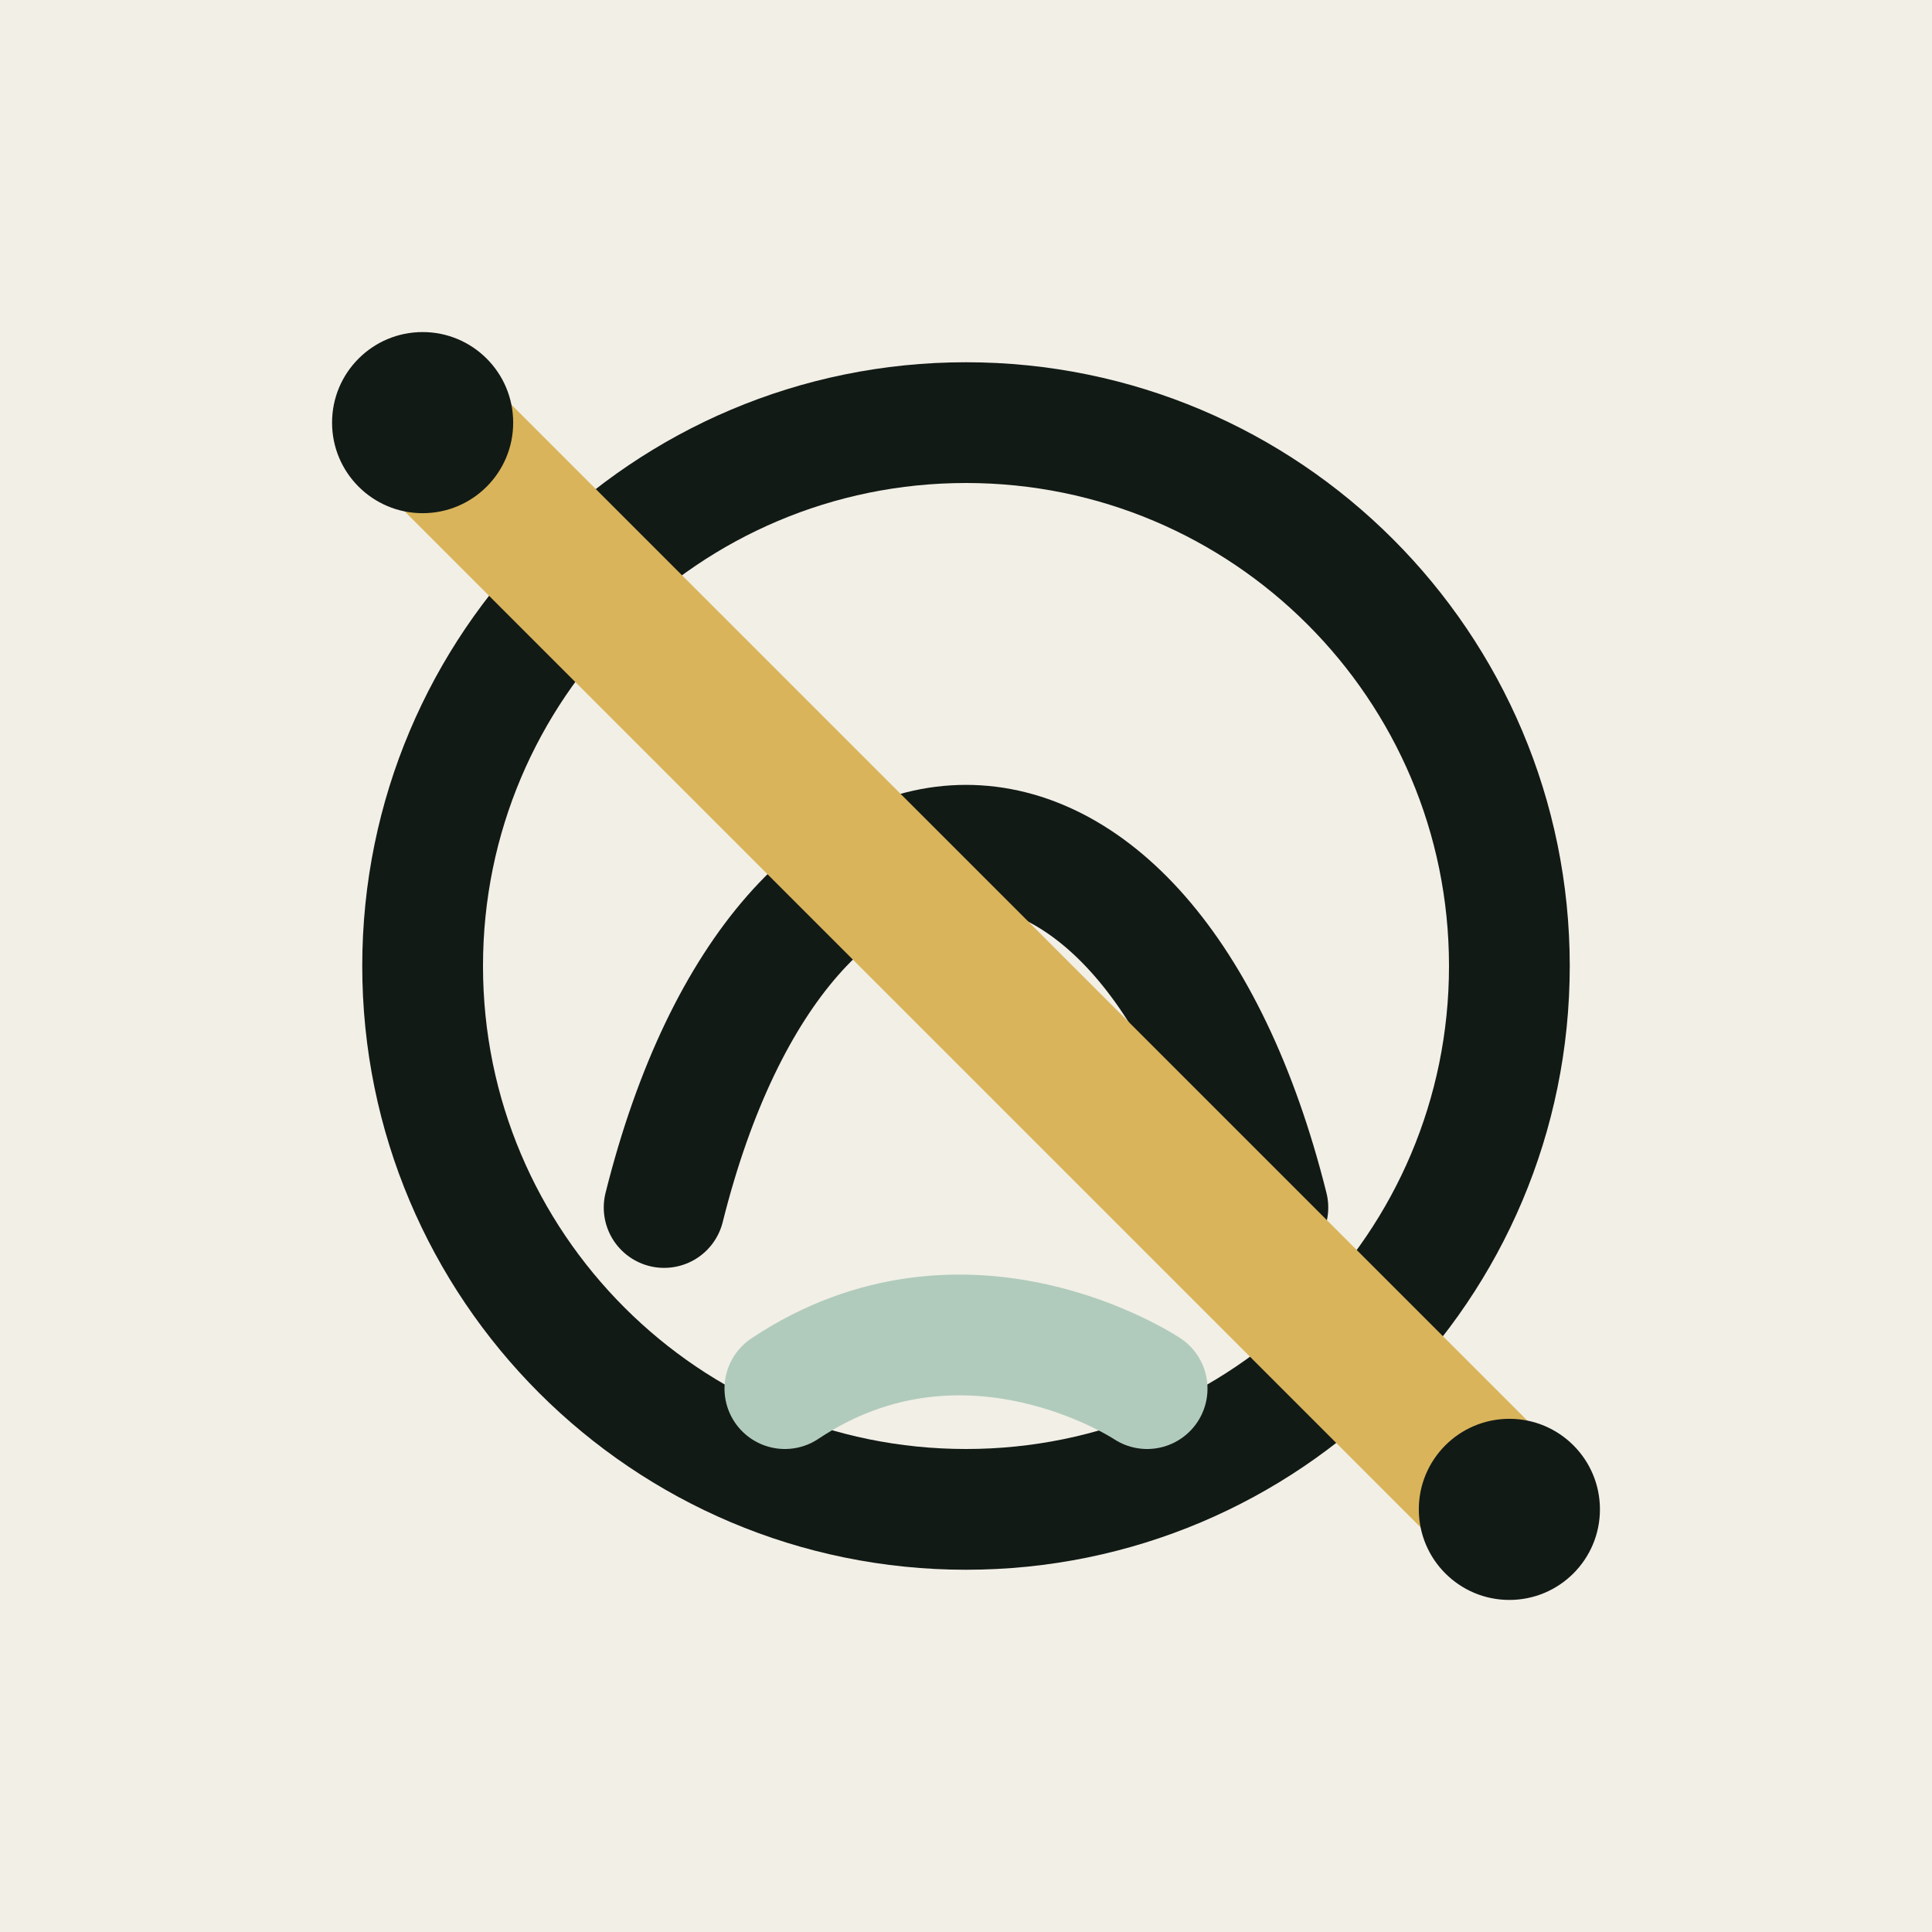
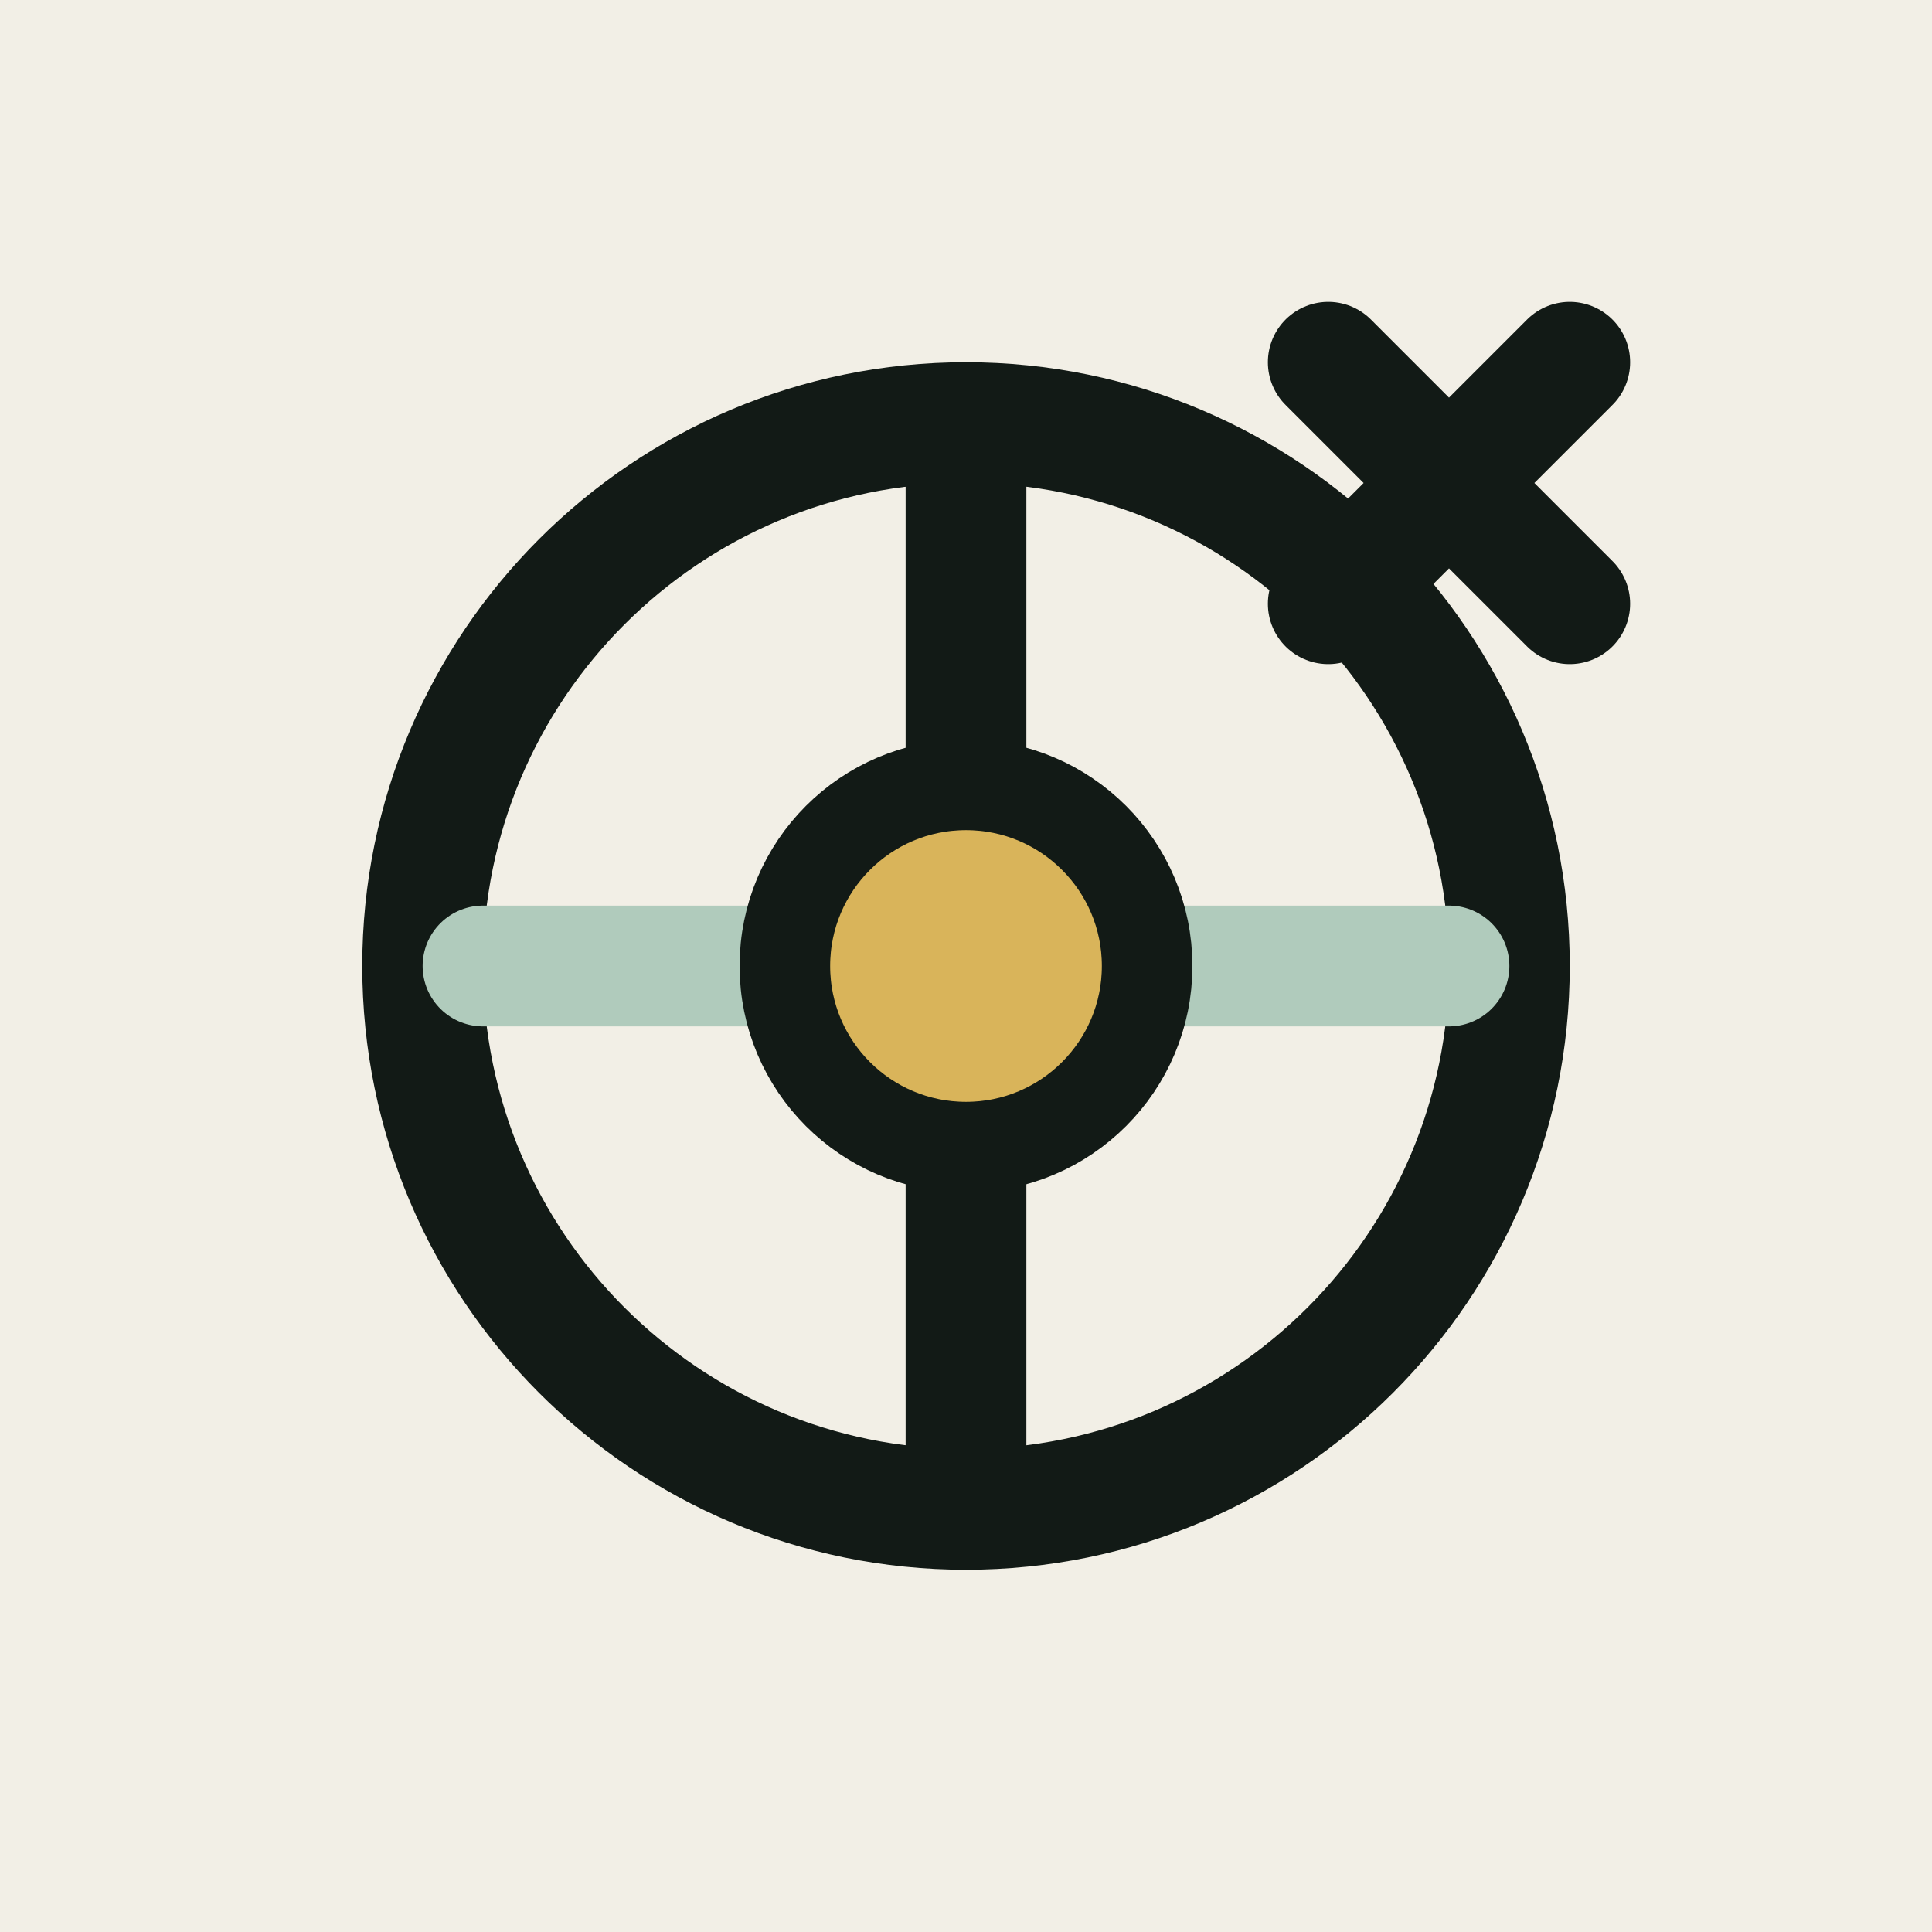
<svg xmlns="http://www.w3.org/2000/svg" viewBox="0 0 32 32" width="32" height="32">
  <rect width="32" height="32" fill="#F2EFE6" />
  <circle cx="16" cy="16" r="9" fill="none" stroke="#121A16" stroke-width="2" />
-   <path d="M11 20 C13 12 19 12 21 20" stroke="#121A16" stroke-width="2" fill="none" stroke-linecap="round" />
-   <path d="M13 23 C16 21 19 23 19 23" stroke="#B0CBBC" stroke-width="2" fill="none" stroke-linecap="round" />
-   <path d="M7 7 L25 25" stroke="#D9B45A" stroke-width="2.5" stroke-linecap="round" />
-   <circle cx="7" cy="7" r="1.5" fill="#121A16" />
-   <circle cx="25" cy="25" r="1.5" fill="#121A16" />
+   <path d="M8 16 H24" stroke="#B0CBBC" stroke-width="2" stroke-linecap="round" />
+   <path d="M16 8 V24" stroke="#121A16" stroke-width="2" stroke-linecap="round" />
+   <path d="M22 10 L26 6 M26 10 L22 6" stroke="#121A16" stroke-width="2" stroke-linecap="round" />
+   <circle cx="16" cy="16" r="3" fill="#D9B45A" stroke="#121A16" stroke-width="1.5" />
</svg>
